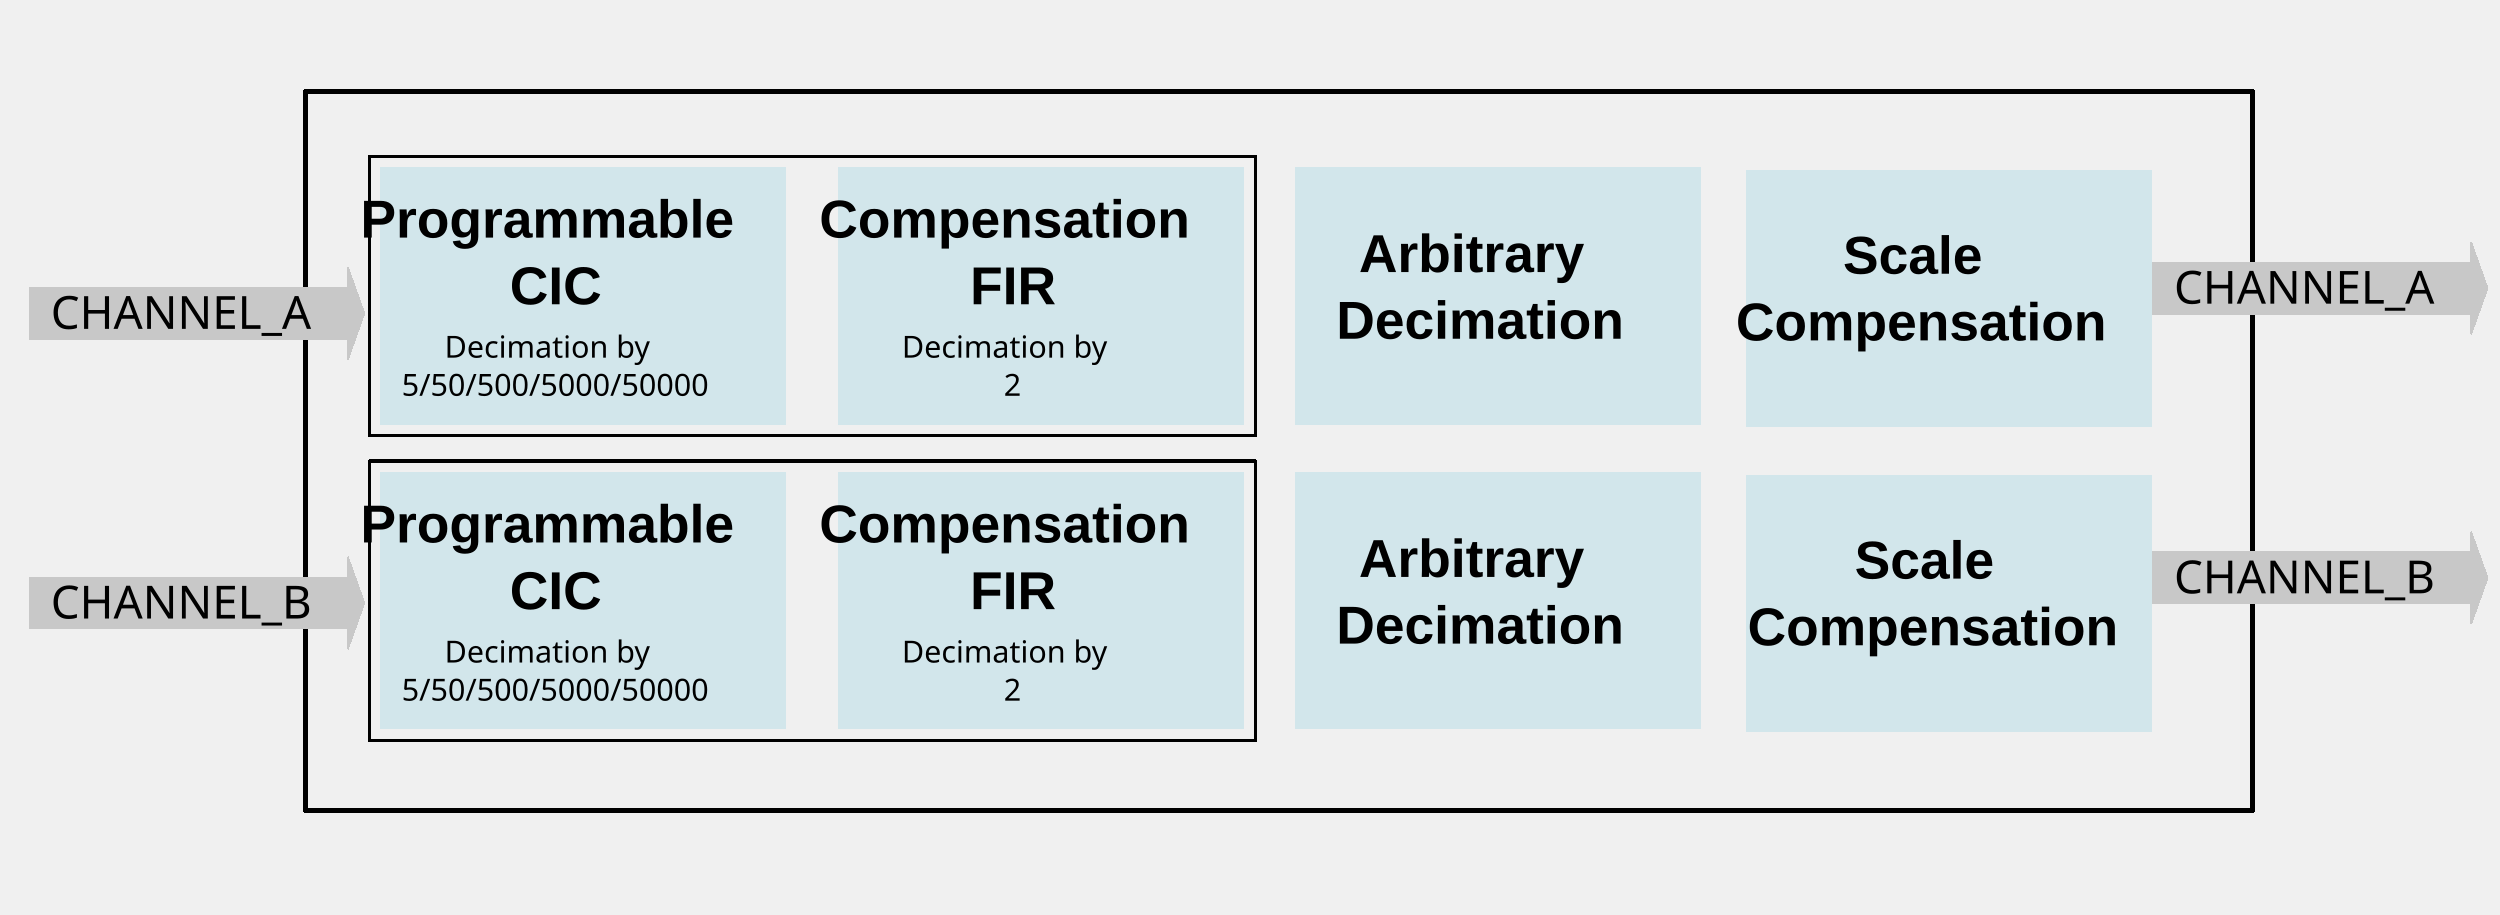
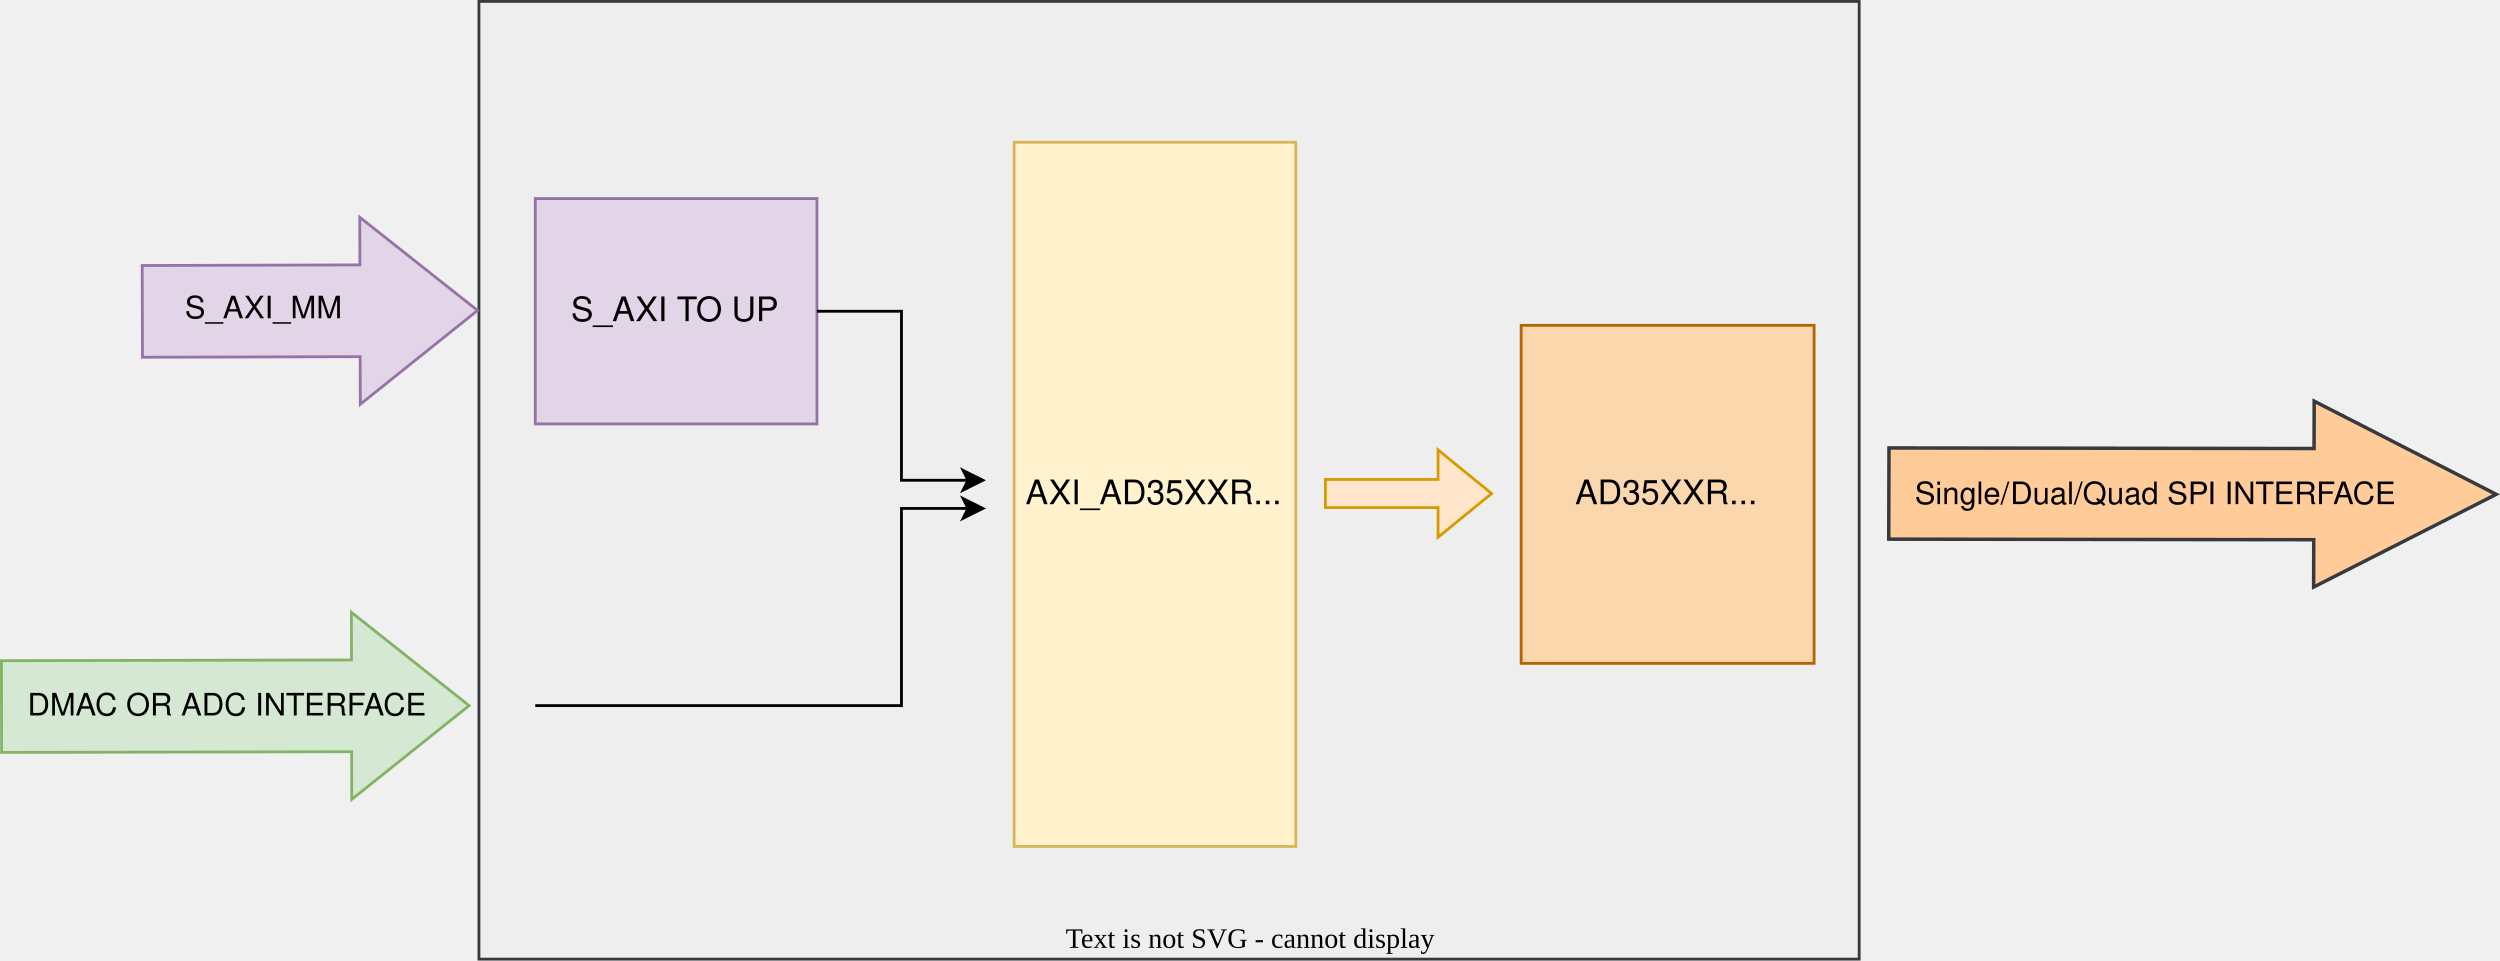
- <svg xmlns="http://www.w3.org/2000/svg" xmlns:ns1="http://www.openswatchbook.org/uri/2009/osb" width="820" height="300" viewBox="0 0 820 300" id="svg2" version="1.1">
-   <defs id="defs4">
-     <marker style="overflow:visible" id="marker18751" refX="0" refY="0" orient="auto">
-       <path transform="scale(0.4,0.4)" style="fill:#000000;fill-opacity:1;fill-rule:evenodd;stroke:#000000;stroke-width:1pt;stroke-opacity:1" d="m 5.77,0 -8.65,5 0,-10 8.65,5 z" id="path18753" />
-     </marker>
-     <marker style="overflow:visible" id="marker5817" refX="0" refY="0" orient="auto">
-       <path transform="scale(0.4,0.4)" style="fill:#000000;fill-opacity:1;fill-rule:evenodd;stroke:#000000;stroke-width:1pt;stroke-opacity:1" d="m 5.77,0 -8.65,5 0,-10 8.65,5 z" id="path5819" />
-     </marker>
-     <marker orient="auto" refY="0" refX="0" id="marker11520" style="overflow:visible">
-       <path id="path11522" d="m 5.77,0 -8.65,5 0,-10 8.65,5 z" style="fill:#000000;fill-opacity:1;fill-rule:evenodd;stroke:#000000;stroke-width:1pt;stroke-opacity:1" transform="scale(0.4,0.4)" />
-     </marker>
-     <marker orient="auto" refY="0" refX="0" id="marker9429" style="overflow:visible">
-       <path id="path9431" d="m 5.77,0 -8.65,5 0,-10 8.65,5 z" style="fill:#000000;fill-opacity:1;fill-rule:evenodd;stroke:#000000;stroke-width:1pt;stroke-opacity:1" transform="scale(0.4,0.4)" />
-     </marker>
-     <marker style="overflow:visible" id="marker8525" refX="0" refY="0" orient="auto">
-       <path transform="scale(0.4,0.4)" style="fill:#000000;fill-opacity:1;fill-rule:evenodd;stroke:#000000;stroke-width:1pt;stroke-opacity:1" d="m 5.77,0 -8.65,5 0,-10 8.65,5 z" id="path8527" />
-     </marker>
-     <marker style="overflow:visible" id="marker14694" refX="0" refY="0" orient="auto">
-       <path transform="scale(0.4,0.4)" style="fill:#000000;fill-opacity:1;fill-rule:evenodd;stroke:#000000;stroke-width:1pt;stroke-opacity:1" d="m 5.77,0 -8.65,5 0,-10 8.65,5 z" id="path14696" />
-     </marker>
-     <marker style="overflow:visible" id="marker13964" refX="0" refY="0" orient="auto">
-       <path transform="scale(0.4,0.4)" style="fill:#000000;fill-opacity:1;fill-rule:evenodd;stroke:#000000;stroke-width:1pt;stroke-opacity:1" d="m 5.77,0 -8.65,5 0,-10 8.65,5 z" id="path13966" />
-     </marker>
-     <marker style="overflow:visible" id="marker13210" refX="0" refY="0" orient="auto">
-       <path transform="scale(0.4,0.4)" style="fill:#000000;fill-opacity:1;fill-rule:evenodd;stroke:#000000;stroke-width:1pt;stroke-opacity:1" d="m 5.77,0 -8.65,5 0,-10 8.65,5 z" id="path13212" />
-     </marker>
-     <marker orient="auto" refY="0" refX="0" id="marker12618" style="overflow:visible">
-       <path id="path12620" d="m 5.77,0 -8.65,5 0,-10 8.65,5 z" style="fill:#000000;fill-opacity:1;fill-rule:evenodd;stroke:#000000;stroke-width:1pt;stroke-opacity:1" transform="scale(0.4,0.4)" />
-     </marker>
-     <marker orient="auto" refY="0" refX="0" id="marker12206" style="overflow:visible">
-       <path id="path12208" d="m 5.77,0 -8.65,5 0,-10 8.65,5 z" style="fill:#000000;fill-opacity:1;fill-rule:evenodd;stroke:#000000;stroke-width:1pt;stroke-opacity:1" transform="scale(0.4,0.4)" />
-     </marker>
-     <marker orient="auto" refY="0" refX="0" id="marker9085" style="overflow:visible">
-       <path id="path9087" d="m 5.77,0 -8.65,5 0,-10 8.65,5 z" style="fill:#ffffff;fill-opacity:1;fill-rule:evenodd;stroke:#000000;stroke-width:1pt;stroke-opacity:1" transform="scale(0.4,0.4)" />
-     </marker>
-     <linearGradient id="linearGradient9055" ns1:paint="solid">
-       <stop style="stop-color:#ffffff;stop-opacity:1;" offset="0" id="stop9057" />
-     </linearGradient>
-     <marker orient="auto" refY="0" refX="0" id="marker8895" style="overflow:visible">
-       <path id="path8897" d="m 5.77,0 -8.65,5 0,-10 8.65,5 z" style="fill:#ffffff;fill-opacity:1;fill-rule:evenodd;stroke:#000000;stroke-width:1pt;stroke-opacity:1" transform="scale(0.4,0.4)" />
-     </marker>
-     <marker style="overflow:visible" id="marker10933-1" refX="0" refY="0" orient="auto">
-       <path transform="scale(-0.4,-0.4)" style="fill:#000000;fill-opacity:1;fill-rule:evenodd;stroke:#000000;stroke-width:1pt;stroke-opacity:1" d="m 5.77,0 -8.65,5 0,-10 8.65,5 z" id="path10935-1" />
-     </marker>
-     <marker orient="auto" refY="0" refX="0" id="TriangleInM-7-1" style="overflow:visible">
-       <path id="path4660-1-6" d="m 5.77,0 -8.65,5 0,-10 8.65,5 z" style="fill:#000000;fill-opacity:1;fill-rule:evenodd;stroke:#000000;stroke-width:1pt;stroke-opacity:1" transform="scale(-0.4,-0.4)" />
-     </marker>
-     <marker style="overflow:visible" id="marker10933" refX="0" refY="0" orient="auto">
-       <path transform="scale(-0.4,-0.4)" style="fill:#000000;fill-opacity:1;fill-rule:evenodd;stroke:#000000;stroke-width:1pt;stroke-opacity:1" d="m 5.77,0 -8.65,5 0,-10 8.65,5 z" id="path10935" />
-     </marker>
-     <marker orient="auto" refY="0" refX="0" id="marker6005" style="overflow:visible">
-       <path id="path6007" d="m 5.77,0 -8.65,5 0,-10 8.65,5 z" style="fill:#0000ff;fill-opacity:1;fill-rule:evenodd;stroke:#0000ff;stroke-width:1pt;stroke-opacity:1" transform="scale(-0.4,-0.4)" />
-     </marker>
-     <marker orient="auto" refY="0" refX="0" id="marker15643-48" style="overflow:visible">
-       <path id="path15645-1" d="m 5.77,0 -8.65,5 0,-10 8.65,5 z" style="fill:#000000;fill-opacity:1;fill-rule:evenodd;stroke:#000000;stroke-width:1pt;stroke-opacity:1" transform="scale(-0.4,-0.4)" />
-     </marker>
-     <marker orient="auto" refY="0" refX="0" id="marker7250" style="overflow:visible">
-       <path id="path7252" d="m 5.77,0 -8.65,5 0,-10 8.65,5 z" style="fill:#000000;fill-opacity:1;fill-rule:evenodd;stroke:#000000;stroke-width:1pt;stroke-opacity:1" transform="scale(-0.4,-0.4)" />
-     </marker>
-     <marker style="overflow:visible" id="marker24668" refX="0" refY="0" orient="auto">
-       <path transform="scale(-0.4,-0.4)" style="fill:#000000;fill-opacity:1;fill-rule:evenodd;stroke:#000000;stroke-width:1pt;stroke-opacity:1" d="m 5.77,0 -8.65,5 0,-10 8.65,5 z" id="path24670" />
-     </marker>
-     <marker orient="auto" refY="0" refX="0" id="marker7256" style="overflow:visible">
-       <path id="path7258" d="m 5.77,0 -8.65,5 0,-10 8.65,5 z" style="fill:#000000;fill-opacity:1;fill-rule:evenodd;stroke:#000000;stroke-width:1pt;stroke-opacity:1" transform="scale(-0.4,-0.4)" />
-     </marker>
-     <marker orient="auto" refY="0" refX="0" id="marker15643-48-9" style="overflow:visible">
-       <path id="path15645-1-5" d="m 5.77,0 -8.65,5 0,-10 8.65,5 z" style="fill:#000000;fill-opacity:1;fill-rule:evenodd;stroke:#000000;stroke-width:1pt;stroke-opacity:1" transform="scale(-0.4,-0.4)" />
-     </marker>
-     <marker style="overflow:visible" id="marker24284" refX="0" refY="0" orient="auto">
-       <path transform="scale(-0.4,-0.4)" style="fill:#000000;fill-opacity:1;fill-rule:evenodd;stroke:#000000;stroke-width:1pt;stroke-opacity:1" d="m 5.77,0 -8.65,5 0,-10 8.65,5 z" id="path24286" />
-     </marker>
-     <marker orient="auto" refY="0" refX="0" id="marker7268" style="overflow:visible">
-       <path id="path7270" d="m 5.77,0 -8.65,5 0,-10 8.65,5 z" style="fill:#000000;fill-opacity:1;fill-rule:evenodd;stroke:#000000;stroke-width:1pt;stroke-opacity:1" transform="scale(-0.4,-0.4)" />
-     </marker>
-     <marker orient="auto" refY="0" refX="0" id="marker7276" style="overflow:visible">
-       <path id="path7278" d="m 5.77,0 -8.65,5 0,-10 8.65,5 z" style="fill:#000000;fill-opacity:1;fill-rule:evenodd;stroke:#000000;stroke-width:1pt;stroke-opacity:1" transform="scale(-0.4,-0.4)" />
-     </marker>
-     <marker orient="auto" refY="0" refX="0" id="marker15643-42" style="overflow:visible">
-       <path id="path15645-20" d="m 5.77,0 -8.65,5 0,-10 8.65,5 z" style="fill:#000000;fill-opacity:1;fill-rule:evenodd;stroke:#000000;stroke-width:1pt;stroke-opacity:1" transform="scale(-0.4,-0.4)" />
-     </marker>
-     <marker style="overflow:visible" id="marker12344-7" refX="0" refY="0" orient="auto">
-       <path transform="scale(-0.4,-0.4)" style="fill:#000000;fill-opacity:1;fill-rule:evenodd;stroke:#000000;stroke-width:1pt;stroke-opacity:1" d="m 5.77,0 -8.65,5 0,-10 8.65,5 z" id="path12346-6" />
-     </marker>
-     <marker style="overflow:visible" id="marker10933-1-1" refX="0" refY="0" orient="auto">
-       <path transform="scale(-0.4,-0.4)" style="fill:#000000;fill-opacity:1;fill-rule:evenodd;stroke:#000000;stroke-width:1pt;stroke-opacity:1" d="m 5.77,0 -8.65,5 0,-10 8.65,5 z" id="path10935-1-0" />
-     </marker>
-     <marker orient="auto" refY="0" refX="0" id="marker4705-2" style="overflow:visible">
-       <path id="path4580-1" d="m 5.77,0 -8.65,5 0,-10 8.65,5 z" style="fill:#000000;fill-opacity:1;fill-rule:evenodd;stroke:#000000;stroke-width:1pt;stroke-opacity:1" transform="scale(0.4,0.4)" />
-     </marker>
-     <marker orient="auto" refY="0" refX="0" id="marker15643-48-7" style="overflow:visible">
-       <path id="path15645-1-3" d="m 5.77,0 -8.65,5 0,-10 8.65,5 z" style="fill:#000000;fill-opacity:1;fill-rule:evenodd;stroke:#000000;stroke-width:1pt;stroke-opacity:1" transform="scale(-0.4,-0.4)" />
-     </marker>
-     <marker orient="auto" refY="0" refX="0" id="marker9663" style="overflow:visible">
-       <path id="path9665" d="m 5.77,0 -8.65,5 0,-10 8.65,5 z" style="fill:#000000;fill-opacity:1;fill-rule:evenodd;stroke:#000000;stroke-width:1pt;stroke-opacity:1" transform="scale(-0.4,-0.4)" />
-     </marker>
-     <marker style="overflow:visible" id="marker24668-2" refX="0" refY="0" orient="auto">
-       <path transform="scale(-0.4,-0.4)" style="fill:#000000;fill-opacity:1;fill-rule:evenodd;stroke:#000000;stroke-width:1pt;stroke-opacity:1" d="m 5.77,0 -8.65,5 0,-10 8.65,5 z" id="path24670-4" />
-     </marker>
-     <marker orient="auto" refY="0" refX="0" id="marker9669" style="overflow:visible">
-       <path id="path9671" d="m 5.77,0 -8.65,5 0,-10 8.65,5 z" style="fill:#000000;fill-opacity:1;fill-rule:evenodd;stroke:#000000;stroke-width:1pt;stroke-opacity:1" transform="scale(-0.4,-0.4)" />
-     </marker>
-     <marker orient="auto" refY="0" refX="0" id="marker15643-48-9-2" style="overflow:visible">
-       <path id="path15645-1-5-0" d="m 5.77,0 -8.65,5 0,-10 8.65,5 z" style="fill:#000000;fill-opacity:1;fill-rule:evenodd;stroke:#000000;stroke-width:1pt;stroke-opacity:1" transform="scale(-0.4,-0.4)" />
-     </marker>
-     <marker style="overflow:visible" id="marker24284-0" refX="0" refY="0" orient="auto">
-       <path transform="scale(-0.4,-0.4)" style="fill:#000000;fill-opacity:1;fill-rule:evenodd;stroke:#000000;stroke-width:1pt;stroke-opacity:1" d="m 5.77,0 -8.65,5 0,-10 8.65,5 z" id="path24286-2" />
-     </marker>
-     <marker orient="auto" refY="0" refX="0" id="marker9681" style="overflow:visible">
-       <path id="path9683" d="m 5.77,0 -8.65,5 0,-10 8.65,5 z" style="fill:#000000;fill-opacity:1;fill-rule:evenodd;stroke:#000000;stroke-width:1pt;stroke-opacity:1" transform="scale(-0.4,-0.4)" />
-     </marker>
-     <marker orient="auto" refY="0" refX="0" id="marker9689" style="overflow:visible">
-       <path id="path9691" d="m 5.77,0 -8.65,5 0,-10 8.65,5 z" style="fill:#000000;fill-opacity:1;fill-rule:evenodd;stroke:#000000;stroke-width:1pt;stroke-opacity:1" transform="scale(-0.4,-0.4)" />
-     </marker>
-     <marker orient="auto" refY="0" refX="0" id="marker15643-42-6" style="overflow:visible">
-       <path id="path15645-20-64" d="m 5.77,0 -8.65,5 0,-10 8.65,5 z" style="fill:#000000;fill-opacity:1;fill-rule:evenodd;stroke:#000000;stroke-width:1pt;stroke-opacity:1" transform="scale(-0.4,-0.4)" />
-     </marker>
-     <marker orient="auto" refY="0" refX="0" id="marker15643-48-9-3" style="overflow:visible">
-       <path id="path15645-1-5-00" d="m 5.77,0 -8.65,5 0,-10 8.65,5 z" style="fill:#000000;fill-opacity:1;fill-rule:evenodd;stroke:#000000;stroke-width:1pt;stroke-opacity:1" transform="scale(-0.4,-0.4)" />
-     </marker>
-     <marker orient="auto" refY="0" refX="0" id="marker12206-7" style="overflow:visible">
-       <path id="path12208-1" d="m 5.77,0 -8.65,5 0,-10 8.65,5 z" style="fill:#000000;fill-opacity:1;fill-rule:evenodd;stroke:#000000;stroke-width:1pt;stroke-opacity:1" transform="scale(0.4,0.4)" />
-     </marker>
-     <marker orient="auto" refY="0" refX="0" id="marker9429-8" style="overflow:visible">
-       <path id="path9431-8" d="m 5.77,0 -8.65,5 0,-10 8.65,5 z" style="fill:#000000;fill-opacity:1;fill-rule:evenodd;stroke:#000000;stroke-width:1pt;stroke-opacity:1" transform="scale(0.4,0.4)" />
-     </marker>
-     <marker orient="auto" refY="0" refX="0" id="marker12206-0" style="overflow:visible">
-       <path id="path12208-0" d="m 5.77,0 -8.65,5 0,-10 8.65,5 z" style="fill:#000000;fill-opacity:1;fill-rule:evenodd;stroke:#000000;stroke-width:1pt;stroke-opacity:1" transform="scale(0.4,0.4)" />
-     </marker>
-     <marker orient="auto" refY="0" refX="0" id="marker10888-6" style="overflow:visible">
-       <path id="path10890-3" d="m 5.77,0 -8.65,5 0,-10 8.65,5 z" style="fill:#000000;fill-opacity:1;fill-rule:evenodd;stroke:#000000;stroke-width:1pt;stroke-opacity:1" transform="scale(0.4,0.4)" />
-     </marker>
-     <marker style="overflow:visible" id="marker18751-6" refX="0" refY="0" orient="auto">
-       <path transform="scale(0.4,0.4)" style="fill:#000000;fill-opacity:1;fill-rule:evenodd;stroke:#000000;stroke-width:1pt;stroke-opacity:1" d="m 5.77,0 -8.65,5 0,-10 8.65,5 z" id="path18753-0" />
-     </marker>
-     <marker style="overflow:visible" id="marker18751-6-9" refX="0" refY="0" orient="auto">
-       <path transform="scale(0.4,0.4)" style="fill:#000000;fill-opacity:1;fill-rule:evenodd;stroke:#000000;stroke-width:1pt;stroke-opacity:1" d="m 5.77,0 -8.65,5 0,-10 8.65,5 z" id="path18753-0-3" />
-     </marker>
-     <marker style="overflow:visible" id="marker18751-6-9-0" refX="0" refY="0" orient="auto">
-       <path transform="scale(0.4,0.4)" style="fill:#000000;fill-opacity:1;fill-rule:evenodd;stroke:#000000;stroke-width:1pt;stroke-opacity:1" d="m 5.77,0 -8.65,5 0,-10 8.65,5 z" id="path18753-0-3-0" />
-     </marker>
-     <marker style="overflow:visible" id="marker18751-6-9-0-4" refX="0" refY="0" orient="auto">
-       <path transform="scale(0.4,0.4)" style="fill:#000000;fill-opacity:1;fill-rule:evenodd;stroke:#000000;stroke-width:1pt;stroke-opacity:1" d="m 5.77,0 -8.65,5 0,-10 8.65,5 z" id="path18753-0-3-0-4" />
-     </marker>
-     <marker style="overflow:visible" id="marker18751-6-9-7" refX="0" refY="0" orient="auto">
-       <path transform="scale(0.4,0.4)" style="fill:#000000;fill-opacity:1;fill-rule:evenodd;stroke:#000000;stroke-width:1pt;stroke-opacity:1" d="m 5.77,0 -8.65,5 0,-10 8.65,5 z" id="path18753-0-3-00" />
-     </marker>
-     <marker style="overflow:visible" id="marker18751-6-1" refX="0" refY="0" orient="auto">
-       <path transform="scale(0.4,0.4)" style="fill:#000000;fill-opacity:1;fill-rule:evenodd;stroke:#000000;stroke-width:1pt;stroke-opacity:1" d="m 5.77,0 -8.65,5 0,-10 8.65,5 z" id="path18753-0-6" />
-     </marker>
-     <marker orient="auto" refY="0" refX="0" id="marker5537" style="overflow:visible">
-       <path id="path5539" d="m 5.77,0 -8.65,5 0,-10 8.65,5 z" style="fill:#000000;fill-opacity:1;fill-rule:evenodd;stroke:#000000;stroke-width:1pt;stroke-opacity:1" transform="scale(0.4,0.4)" />
-     </marker>
-     <marker style="overflow:visible" id="marker10933-1-2" refX="0" refY="0" orient="auto">
-       <path transform="scale(-0.4,-0.4)" style="fill:#000000;fill-opacity:1;fill-rule:evenodd;stroke:#000000;stroke-width:1pt;stroke-opacity:1" d="m 5.77,0 -8.65,5 0,-10 8.65,5 z" id="path10935-1-1" />
-     </marker>
-     <marker style="overflow:visible" id="marker10933-1-15" refX="0" refY="0" orient="auto">
-       <path transform="scale(-0.4,-0.4)" style="fill:#000000;fill-opacity:1;fill-rule:evenodd;stroke:#000000;stroke-width:1pt;stroke-opacity:1" d="m 5.77,0 -8.65,5 0,-10 8.65,5 z" id="path10935-1-6" />
-     </marker>
-     <marker orient="auto" refY="0" refX="0" id="marker5537-7" style="overflow:visible">
-       <path id="path5539-9" d="m 5.77,0 -8.65,5 0,-10 8.65,5 z" style="fill:#000000;fill-opacity:1;fill-rule:evenodd;stroke:#000000;stroke-width:1pt;stroke-opacity:1" transform="scale(0.4,0.4)" />
-     </marker>
-   </defs>
-   <g id="layer1" transform="translate(0,-752.362)">
-     <rect style="display:inline;opacity:1;fill:#000000;fill-opacity:0;fill-rule:nonzero;stroke:#000000;stroke-width:1.721;stroke-linecap:square;stroke-linejoin:round;stroke-miterlimit:0;stroke-dasharray:none;stroke-dashoffset:0;stroke-opacity:1;shape-rendering:crispEdges;enable-background:new" id="rect4477" width="638.546" height="235.867" x="100.23" y="782.368" />
-     <text xml:space="preserve" style="font-style:normal;font-weight:normal;font-size:12.5px;line-height:125%;font-family:sans-serif;letter-spacing:0px;word-spacing:0px;fill:#000000;fill-opacity:1;stroke:none;stroke-width:1px;stroke-linecap:butt;stroke-linejoin:miter;stroke-opacity:1" x="185.668" y="845.472" id="text10879">
-       <tspan id="tspan10881" x="185.668" y="845.472" />
-     </text>
-     <text xml:space="preserve" style="font-style:normal;font-weight:normal;font-size:44.595px;line-height:125%;font-family:sans-serif;letter-spacing:0px;word-spacing:0px;fill:#000000;fill-opacity:1;stroke:none;stroke-width:1px;stroke-linecap:butt;stroke-linejoin:miter;stroke-opacity:1" x="305.912" y="598.416" id="text5703" transform="scale(0.9745641,1.0261)">
-       <tspan id="tspan5705" x="305.912" y="598.416" style="font-size:25.085px" />
-     </text>
-     <text xml:space="preserve" style="font-style:normal;font-weight:normal;font-size:40px;line-height:125%;font-family:sans-serif;letter-spacing:0px;word-spacing:0px;fill:#000000;fill-opacity:1;stroke:none;stroke-width:1px;stroke-linecap:butt;stroke-linejoin:miter;stroke-opacity:1" x="707.54" y="778.376" id="text11704">
-       <tspan id="tspan11706" x="707.54" y="778.376" />
-     </text>
-     <flowRoot xml:space="preserve" id="flowRoot5658" style="font-style:normal;font-weight:normal;font-size:15px;line-height:125%;font-family:sans-serif;letter-spacing:0px;word-spacing:0px;fill:#000000;fill-opacity:1;stroke:none;stroke-width:1px;stroke-linecap:butt;stroke-linejoin:miter;stroke-opacity:1">
-       <flowRegion id="flowRegion5660">
-         <rect id="rect5662" width="960.36" height="577.477" x="-59.459" y="18.919" />
-       </flowRegion>
-       <flowPara id="flowPara5664" />
-     </flowRoot>
-     <g transform="matrix(-1,0,0,1,389.3504,-132.9988)" style="display:inline;fill:#0f3296;fill-opacity:1;stroke:#0f3296;stroke-opacity:1;shape-rendering:crispEdges;enable-background:new" id="g5816" />
-     <g id="g5418" transform="translate(-73.93485,111.7908)">
-       <g id="g5812-8-3-8" style="display:inline;fill:#c8c8c8;fill-opacity:1;stroke:#c8c8c8;stroke-opacity:1;shape-rendering:crispEdges;enable-background:new" transform="matrix(-0.5366568,0,0,1.015155,263.4422,188.4949)">
-         <path id="path5814-3-9-1" d="m 130.474,546.584 10.032,14.849 0,-6.806 194.564,-3e-5 0,-8.042 0,-8.042 -194.564,3e-5 0,-6.806 -10.032,14.849" style="fill:#c8c8c8;fill-opacity:1;fill-rule:evenodd;stroke:#c8c8c8;stroke-width:1px;stroke-linecap:round;stroke-linejoin:miter;stroke-opacity:1" />
-       </g>
-       <text id="text7844" y="748.438" x="90.575" style="font-style:normal;font-weight:normal;font-size:15px;line-height:125%;font-family:sans-serif;letter-spacing:0px;word-spacing:0px;fill:#000000;fill-opacity:1;stroke:none;stroke-width:1px;stroke-linecap:butt;stroke-linejoin:miter;stroke-opacity:1" xml:space="preserve">
-         <tspan y="748.438" x="90.575" id="tspan7846">CHANNEL_A</tspan>
-       </text>
-     </g>
-     <flowRoot xml:space="preserve" id="flowRoot8018" style="font-style:normal;font-weight:normal;font-size:15px;line-height:125%;font-family:sans-serif;letter-spacing:0px;word-spacing:0px;fill:#000000;fill-opacity:1;stroke:none;stroke-width:1px;stroke-linecap:butt;stroke-linejoin:miter;stroke-opacity:1">
-       <flowRegion id="flowRegion8020">
-         <rect id="rect8022" width="850" height="570" x="-50" y="-120" />
-       </flowRegion>
-       <flowPara id="flowPara8024" />
-     </flowRoot>
-     <g id="g5358" transform="translate(-78.29009,109.1673)" style="stroke:none">
-       <rect y="698.06" x="202.992" height="84.378" width="133.264" id="rect4870-9-3-3" style="display:inline;opacity:1;fill:#d2e6eb;fill-opacity:1;fill-rule:nonzero;stroke:none;stroke-width:0.562;stroke-linecap:square;stroke-linejoin:round;stroke-miterlimit:4;stroke-dasharray:none;stroke-dashoffset:0;stroke-opacity:1;shape-rendering:crispEdges;enable-background:new" />
-       <text id="text6051" y="721.116" x="270.3" style="font-style:normal;font-weight:normal;font-size:10px;line-height:125%;font-family:Arial;text-align:center;letter-spacing:0px;word-spacing:0px;text-anchor:middle;fill:#000000;fill-opacity:1;stroke:none;stroke-width:1;stroke-linecap:butt;stroke-linejoin:miter;stroke-miterlimit:4;stroke-dasharray:none;stroke-opacity:1;shape-rendering:crispEdges" xml:space="preserve">
-         <tspan style="font-style:normal;font-variant:normal;font-weight:bold;font-stretch:normal;font-size:17.5px;font-family:Arial;-inkscape-font-specification:'Arial Bold';text-align:center;text-anchor:middle;fill:#000000;fill-opacity:1;stroke:none;stroke-width:1;stroke-miterlimit:4;stroke-dasharray:none" y="721.116" x="270.3" id="tspan6053">Programmable</tspan>
-         <tspan id="tspan5024" style="font-style:normal;font-variant:normal;font-weight:bold;font-stretch:normal;font-size:17.5px;font-family:Arial;-inkscape-font-specification:'Arial Bold';text-align:center;text-anchor:middle;fill:#000000;fill-opacity:1;stroke:none;stroke-width:1;stroke-miterlimit:4;stroke-dasharray:none" y="742.991" x="270.3">CIC</tspan>
-       </text>
-       <text id="text5038" y="760.515" x="269.488" style="font-style:normal;font-weight:normal;font-size:10px;line-height:125%;font-family:sans-serif;text-align:center;letter-spacing:0px;word-spacing:0px;text-anchor:middle;fill:#000000;fill-opacity:1;stroke:none;stroke-width:1px;stroke-linecap:butt;stroke-linejoin:miter;stroke-opacity:1" xml:space="preserve">
-         <tspan y="760.515" x="269.488" id="tspan5040">Decimation by</tspan>
-         <tspan id="tspan5042" y="773.015" x="269.488">5/50/500/5000/50000</tspan>
-       </text>
-     </g>
-     <g id="g5382" transform="translate(-79.28108,111.5998)" style="stroke:none">
-       <rect y="795.627" x="203.983" height="84.378" width="133.264" id="rect4870-9-3-3-5" style="display:inline;opacity:1;fill:#d2e6eb;fill-opacity:1;fill-rule:nonzero;stroke:none;stroke-width:0.562;stroke-linecap:square;stroke-linejoin:round;stroke-miterlimit:4;stroke-dasharray:none;stroke-dashoffset:0;stroke-opacity:1;shape-rendering:crispEdges;enable-background:new" />
-       <text id="text6051-3" y="818.683" x="271.291" style="font-style:normal;font-weight:normal;font-size:10px;line-height:125%;font-family:Arial;text-align:center;letter-spacing:0px;word-spacing:0px;text-anchor:middle;fill:#000000;fill-opacity:1;stroke:none;stroke-width:1;stroke-linecap:butt;stroke-linejoin:miter;stroke-miterlimit:4;stroke-dasharray:none;stroke-opacity:1;shape-rendering:crispEdges" xml:space="preserve">
-         <tspan style="font-style:normal;font-variant:normal;font-weight:bold;font-stretch:normal;font-size:17.5px;font-family:Arial;-inkscape-font-specification:'Arial Bold';text-align:center;text-anchor:middle;fill:#000000;fill-opacity:1;stroke:none;stroke-width:1;stroke-miterlimit:4;stroke-dasharray:none" y="818.683" x="271.291" id="tspan6053-8">Programmable</tspan>
-         <tspan id="tspan5024-6" style="font-style:normal;font-variant:normal;font-weight:bold;font-stretch:normal;font-size:17.5px;font-family:Arial;-inkscape-font-specification:'Arial Bold';text-align:center;text-anchor:middle;fill:#000000;fill-opacity:1;stroke:none;stroke-width:1;stroke-miterlimit:4;stroke-dasharray:none" y="840.558" x="271.291">CIC</tspan>
-       </text>
-       <text id="text5038-5" y="858.083" x="270.479" style="font-style:normal;font-weight:normal;font-size:10px;line-height:125%;font-family:sans-serif;text-align:center;letter-spacing:0px;word-spacing:0px;text-anchor:middle;fill:#000000;fill-opacity:1;stroke:none;stroke-width:1px;stroke-linecap:butt;stroke-linejoin:miter;stroke-opacity:1" xml:space="preserve">
-         <tspan y="858.083" x="270.479" id="tspan5040-9">Decimation by</tspan>
-         <tspan id="tspan5042-6" y="870.583" x="270.479">5/50/500/5000/50000</tspan>
-       </text>
-     </g>
-     <g id="g5367" transform="translate(-72.25405,108.6718)" style="stroke:none;stroke-width:0.5;stroke-miterlimit:0;stroke-dasharray:none">
-       <rect y="698.555" x="346.956" height="84.378" width="133.264" id="rect4870-9-3-3-8" style="display:inline;opacity:1;fill:#d2e6eb;fill-opacity:1;fill-rule:nonzero;stroke:none;stroke-width:0.5;stroke-linecap:square;stroke-linejoin:round;stroke-miterlimit:0;stroke-dasharray:none;stroke-dashoffset:0;stroke-opacity:1;shape-rendering:crispEdges;enable-background:new" />
-       <text id="text6051-37" y="721.611" x="414.264" style="font-style:normal;font-weight:normal;font-size:10px;line-height:125%;font-family:Arial;text-align:center;letter-spacing:0px;word-spacing:0px;text-anchor:middle;fill:#000000;fill-opacity:1;stroke:none;stroke-width:0.5;stroke-linecap:butt;stroke-linejoin:miter;stroke-miterlimit:0;stroke-dasharray:none;stroke-opacity:1;shape-rendering:crispEdges" xml:space="preserve">
-         <tspan style="font-style:normal;font-variant:normal;font-weight:bold;font-stretch:normal;font-size:17.5px;font-family:Arial;-inkscape-font-specification:'Arial Bold';text-align:center;text-anchor:middle;fill:#000000;fill-opacity:1;stroke:none;stroke-width:0.5;stroke-miterlimit:0;stroke-dasharray:none" y="721.611" x="414.264" id="tspan6053-2">Compensation</tspan>
-         <tspan id="tspan5024-5" style="font-style:normal;font-variant:normal;font-weight:bold;font-stretch:normal;font-size:17.5px;font-family:Arial;-inkscape-font-specification:'Arial Bold';text-align:center;text-anchor:middle;fill:#000000;fill-opacity:1;stroke:none;stroke-width:0.5;stroke-miterlimit:0;stroke-dasharray:none" y="743.486" x="414.264">FIR</tspan>
-       </text>
-       <text id="text5038-4" y="761.011" x="413.452" style="font-style:normal;font-weight:normal;font-size:10px;line-height:125%;font-family:sans-serif;text-align:center;letter-spacing:0px;word-spacing:0px;text-anchor:middle;fill:#000000;fill-opacity:1;stroke:none;stroke-width:0.5;stroke-linecap:butt;stroke-linejoin:miter;stroke-miterlimit:0;stroke-dasharray:none;stroke-opacity:1" xml:space="preserve">
-         <tspan y="761.011" x="413.452" id="tspan5040-5">Decimation by</tspan>
-         <tspan id="tspan5042-1" y="773.511" x="413.452">2</tspan>
-       </text>
-     </g>
-     <g id="g5376" transform="translate(-66.35313,108.2214)" style="stroke:none;stroke-opacity:1">
-       <rect y="699.006" x="491.055" height="84.378" width="133.264" id="rect4870-9-3-3-2" style="display:inline;opacity:1;fill:#d2e6eb;fill-opacity:1;fill-rule:nonzero;stroke:none;stroke-width:0.562;stroke-linecap:square;stroke-linejoin:round;stroke-miterlimit:4;stroke-dasharray:none;stroke-dashoffset:0;stroke-opacity:1;shape-rendering:crispEdges;enable-background:new" />
-       <text id="text6051-5" y="733.369" x="561.548" style="font-style:normal;font-weight:normal;font-size:10px;line-height:125%;font-family:Arial;text-align:center;letter-spacing:0px;word-spacing:0px;text-anchor:middle;fill:#000000;fill-opacity:1;stroke:none;stroke-width:1;stroke-linecap:butt;stroke-linejoin:miter;stroke-miterlimit:4;stroke-dasharray:none;stroke-opacity:1;shape-rendering:crispEdges" xml:space="preserve">
-         <tspan style="font-style:normal;font-variant:normal;font-weight:bold;font-stretch:normal;font-size:17.5px;font-family:Arial;-inkscape-font-specification:'Arial Bold';text-align:center;text-anchor:middle;fill:#000000;fill-opacity:1;stroke:none;stroke-width:1;stroke-miterlimit:4;stroke-dasharray:none;stroke-opacity:1" y="733.369" x="563.975" id="tspan6053-1">Arbitrary </tspan>
-         <tspan id="tspan5024-4" style="font-style:normal;font-variant:normal;font-weight:bold;font-stretch:normal;font-size:17.5px;font-family:Arial;-inkscape-font-specification:'Arial Bold';text-align:center;text-anchor:middle;fill:#000000;fill-opacity:1;stroke:none;stroke-width:1;stroke-miterlimit:4;stroke-dasharray:none;stroke-opacity:1" y="755.244" x="561.548">Decimation</tspan>
-       </text>
-     </g>
-     <text xml:space="preserve" style="font-style:normal;font-weight:normal;font-size:10px;line-height:125%;font-family:sans-serif;text-align:center;letter-spacing:0px;word-spacing:0px;text-anchor:middle;fill:#000000;fill-opacity:1;stroke:none;stroke-width:1px;stroke-linecap:butt;stroke-linejoin:miter;stroke-opacity:1" x="557.551" y="761.461" id="text5038-7">
-       <tspan x="557.551" y="761.461" id="tspan5042-4" />
-     </text>
-     <g id="g5391" transform="translate(-71.75854,110.4286)" style="stroke:none">
-       <rect y="796.798" x="346.461" height="84.378" width="133.264" id="rect4870-9-3-3-8-1" style="display:inline;opacity:1;fill:#d2e6eb;fill-opacity:1;fill-rule:nonzero;stroke:none;stroke-width:0.562;stroke-linecap:square;stroke-linejoin:round;stroke-miterlimit:4;stroke-dasharray:none;stroke-dashoffset:0;stroke-opacity:1;shape-rendering:crispEdges;enable-background:new" />
-       <text id="text6051-37-9" y="819.855" x="413.768" style="font-style:normal;font-weight:normal;font-size:10px;line-height:125%;font-family:Arial;text-align:center;letter-spacing:0px;word-spacing:0px;text-anchor:middle;fill:#000000;fill-opacity:1;stroke:none;stroke-width:1;stroke-linecap:butt;stroke-linejoin:miter;stroke-miterlimit:4;stroke-dasharray:none;stroke-opacity:1;shape-rendering:crispEdges" xml:space="preserve">
-         <tspan style="font-style:normal;font-variant:normal;font-weight:bold;font-stretch:normal;font-size:17.5px;font-family:Arial;-inkscape-font-specification:'Arial Bold';text-align:center;text-anchor:middle;fill:#000000;fill-opacity:1;stroke:none;stroke-width:1;stroke-miterlimit:4;stroke-dasharray:none" y="819.855" x="413.768" id="tspan6053-2-2">Compensation</tspan>
-         <tspan id="tspan5024-5-5" style="font-style:normal;font-variant:normal;font-weight:bold;font-stretch:normal;font-size:17.5px;font-family:Arial;-inkscape-font-specification:'Arial Bold';text-align:center;text-anchor:middle;fill:#000000;fill-opacity:1;stroke:none;stroke-width:1;stroke-miterlimit:4;stroke-dasharray:none" y="841.73" x="413.768">FIR</tspan>
-       </text>
-       <text id="text5038-4-9" y="859.254" x="412.956" style="font-style:normal;font-weight:normal;font-size:10px;line-height:125%;font-family:sans-serif;text-align:center;letter-spacing:0px;word-spacing:0px;text-anchor:middle;fill:#000000;fill-opacity:1;stroke:none;stroke-width:1px;stroke-linecap:butt;stroke-linejoin:miter;stroke-opacity:1" xml:space="preserve">
-         <tspan y="859.254" x="412.956" id="tspan5040-5-2">Decimation by</tspan>
-         <tspan id="tspan5042-1-6" y="871.754" x="412.956">2</tspan>
-       </text>
-     </g>
-     <g id="g5400" transform="translate(-65.44993,109.7475)" style="stroke:none">
-       <rect y="797.48" x="490.152" height="84.378" width="133.264" id="rect4870-9-3-3-2-5" style="display:inline;opacity:1;fill:#d2e6eb;fill-opacity:1;fill-rule:nonzero;stroke:none;stroke-width:0.562;stroke-linecap:square;stroke-linejoin:round;stroke-miterlimit:4;stroke-dasharray:none;stroke-dashoffset:0;stroke-opacity:1;shape-rendering:crispEdges;enable-background:new" />
-       <text id="text6051-5-6" y="831.843" x="560.645" style="font-style:normal;font-weight:normal;font-size:10px;line-height:125%;font-family:Arial;text-align:center;letter-spacing:0px;word-spacing:0px;text-anchor:middle;fill:#000000;fill-opacity:1;stroke:none;stroke-width:1;stroke-linecap:butt;stroke-linejoin:miter;stroke-miterlimit:4;stroke-dasharray:none;stroke-opacity:1;shape-rendering:crispEdges" xml:space="preserve">
-         <tspan style="font-style:normal;font-variant:normal;font-weight:bold;font-stretch:normal;font-size:17.5px;font-family:Arial;-inkscape-font-specification:'Arial Bold';text-align:center;text-anchor:middle;fill:#000000;fill-opacity:1;stroke:none;stroke-width:1;stroke-miterlimit:4;stroke-dasharray:none" y="831.843" x="563.072" id="tspan6053-1-7">Arbitrary </tspan>
-         <tspan id="tspan5024-4-9" style="font-style:normal;font-variant:normal;font-weight:bold;font-stretch:normal;font-size:17.5px;font-family:Arial;-inkscape-font-specification:'Arial Bold';text-align:center;text-anchor:middle;fill:#000000;fill-opacity:1;stroke:none;stroke-width:1;stroke-miterlimit:4;stroke-dasharray:none" y="853.718" x="560.645">Decimation</tspan>
-       </text>
-     </g>
-     <g id="g5424" transform="translate(-75.39434,112.4208)">
-       <g id="g5812-8-3-8-7" style="display:inline;fill:#c8c8c8;fill-opacity:1;stroke:#c8c8c8;stroke-opacity:1;shape-rendering:crispEdges;enable-background:new" transform="matrix(-0.5366568,0,0,1.015155,264.9016,282.865)">
-         <path id="path5814-3-9-1-4" d="m 130.474,546.584 10.032,14.849 0,-6.806 194.564,-3e-5 0,-8.042 0,-8.042 -194.564,3e-5 0,-6.806 -10.032,14.849" style="fill:#c8c8c8;fill-opacity:1;fill-rule:evenodd;stroke:#c8c8c8;stroke-width:1px;stroke-linecap:round;stroke-linejoin:miter;stroke-opacity:1" />
-       </g>
-       <text id="text7844-9" y="842.808" x="92.034" style="font-style:normal;font-weight:normal;font-size:15px;line-height:125%;font-family:sans-serif;letter-spacing:0px;word-spacing:0px;fill:#000000;fill-opacity:1;stroke:none;stroke-width:1px;stroke-linecap:butt;stroke-linejoin:miter;stroke-opacity:1" xml:space="preserve">
-         <tspan y="842.808" x="92.034" id="tspan7846-1">CHANNEL_B</tspan>
-       </text>
-     </g>
-     <g id="g5406" transform="translate(76.32732,111.0199)">
-       <g id="g5812-8-3-8-70" style="display:inline;fill:#c8c8c8;fill-opacity:1;stroke:#c8c8c8;stroke-opacity:1;shape-rendering:crispEdges;enable-background:new" transform="matrix(-0.5366568,0,0,1.015155,809.6051,181.0044)">
-         <path id="path5814-3-9-1-46" d="m 130.474,546.584 10.032,14.849 0,-6.806 194.564,-3e-5 0,-8.042 0,-8.042 -194.564,3e-5 0,-6.806 -10.032,14.849" style="fill:#c8c8c8;fill-opacity:1;fill-rule:evenodd;stroke:#c8c8c8;stroke-width:1px;stroke-linecap:round;stroke-linejoin:miter;stroke-opacity:1" />
-       </g>
-       <text id="text7844-2" y="740.947" x="636.738" style="font-style:normal;font-weight:normal;font-size:15px;line-height:125%;font-family:sans-serif;letter-spacing:0px;word-spacing:0px;fill:#000000;fill-opacity:1;stroke:none;stroke-width:1px;stroke-linecap:butt;stroke-linejoin:miter;stroke-opacity:1" xml:space="preserve">
-         <tspan y="740.947" x="636.738" id="tspan7846-3">CHANNEL_A</tspan>
-       </text>
-     </g>
-     <g id="g5412" transform="translate(75.93201,105.7299)">
-       <g id="g5812-8-3-8-4" style="display:inline;fill:#c8c8c8;fill-opacity:1;stroke:#c8c8c8;stroke-opacity:1;shape-rendering:crispEdges;enable-background:new" transform="matrix(-0.5366568,0,0,1.015155,810.0005,281.2944)">
-         <path id="path5814-3-9-1-7" d="m 130.474,546.584 10.032,14.849 0,-6.806 194.564,-3e-5 0,-8.042 0,-8.042 -194.564,3e-5 0,-6.806 -10.032,14.849" style="fill:#c8c8c8;fill-opacity:1;fill-rule:evenodd;stroke:#c8c8c8;stroke-width:1px;stroke-linecap:round;stroke-linejoin:miter;stroke-opacity:1" />
-       </g>
-       <text id="text7844-93" y="841.237" x="637.133" style="font-style:normal;font-weight:normal;font-size:15px;line-height:125%;font-family:sans-serif;letter-spacing:0px;word-spacing:0px;fill:#000000;fill-opacity:1;stroke:none;stroke-width:1px;stroke-linecap:butt;stroke-linejoin:miter;stroke-opacity:1" xml:space="preserve">
-         <tspan y="841.237" x="637.133" id="tspan7846-8">CHANNEL_B</tspan>
-       </text>
-     </g>
-     <rect style="display:inline;opacity:1;fill:#000000;fill-opacity:0;fill-rule:nonzero;stroke:#000000;stroke-width:1;stroke-linecap:square;stroke-linejoin:round;stroke-miterlimit:0;stroke-dasharray:none;stroke-dashoffset:0;stroke-opacity:1;shape-rendering:crispEdges;enable-background:new" id="rect4477-2" width="290.696" height="91.709" x="121.118" y="803.555" />
-     <rect style="display:inline;opacity:1;fill:#000000;fill-opacity:0;fill-rule:nonzero;stroke:#000000;stroke-width:1;stroke-linecap:square;stroke-linejoin:round;stroke-miterlimit:0;stroke-dasharray:none;stroke-dashoffset:0;stroke-opacity:1;shape-rendering:crispEdges;enable-background:new" id="rect4477-2-4" width="290.696" height="91.664" x="121.087" y="903.574" />
-     <g id="g5367-9" transform="translate(225.6114,109.5385)" style="stroke:none;stroke-width:0.5;stroke-miterlimit:0;stroke-dasharray:none">
-       <rect y="698.555" x="346.956" height="84.378" width="133.264" id="rect4870-9-3-3-8-4" style="display:inline;opacity:1;fill:#d2e6eb;fill-opacity:1;fill-rule:nonzero;stroke:none;stroke-width:0.5;stroke-linecap:square;stroke-linejoin:round;stroke-miterlimit:0;stroke-dasharray:none;stroke-dashoffset:0;stroke-opacity:1;shape-rendering:crispEdges;enable-background:new" />
-       <text id="text6051-37-5" y="732.606" x="414.264" style="font-style:normal;font-weight:normal;font-size:10px;line-height:125%;font-family:Arial;text-align:center;letter-spacing:0px;word-spacing:0px;text-anchor:middle;fill:#000000;fill-opacity:1;stroke:none;stroke-width:0.5;stroke-linecap:butt;stroke-linejoin:miter;stroke-miterlimit:0;stroke-dasharray:none;stroke-opacity:1;shape-rendering:crispEdges" xml:space="preserve">
-         <tspan style="font-style:normal;font-variant:normal;font-weight:bold;font-stretch:normal;font-size:17.5px;font-family:Arial;-inkscape-font-specification:'Arial Bold';text-align:center;text-anchor:middle;fill:#000000;fill-opacity:1;stroke:none;stroke-width:0.5;stroke-miterlimit:0;stroke-dasharray:none" y="732.606" x="414.264" id="tspan6053-2-5">Scale</tspan>
-         <tspan id="tspan5024-5-3" style="font-style:normal;font-variant:normal;font-weight:bold;font-stretch:normal;font-size:17.5px;font-family:Arial;-inkscape-font-specification:'Arial Bold';text-align:center;text-anchor:middle;fill:#000000;fill-opacity:1;stroke:none;stroke-width:0.5;stroke-miterlimit:0;stroke-dasharray:none" y="754.481" x="414.264">Compensation</tspan>
-       </text>
-       <text id="text5038-4-1" y="761.011" x="413.452" style="font-style:normal;font-weight:normal;font-size:10px;line-height:125%;font-family:sans-serif;text-align:center;letter-spacing:0px;word-spacing:0px;text-anchor:middle;fill:#000000;fill-opacity:1;stroke:none;stroke-width:0.5;stroke-linecap:butt;stroke-linejoin:miter;stroke-miterlimit:0;stroke-dasharray:none;stroke-opacity:1" xml:space="preserve">
-         <tspan id="tspan5042-1-4" y="761.011" x="413.452" />
-       </text>
-     </g>
-     <g id="g5367-9-1" transform="translate(229.4402,209.5385)" style="stroke:none;stroke-width:0.5;stroke-miterlimit:0;stroke-dasharray:none">
-       <rect y="698.555" x="343.127" height="84.378" width="133.264" id="rect4870-9-3-3-8-4-8" style="display:inline;opacity:1;fill:#d2e6eb;fill-opacity:1;fill-rule:nonzero;stroke:none;stroke-width:0.5;stroke-linecap:square;stroke-linejoin:round;stroke-miterlimit:0;stroke-dasharray:none;stroke-dashoffset:0;stroke-opacity:1;shape-rendering:crispEdges;enable-background:new" />
-       <text id="text6051-37-5-8" y="732.606" x="414.264" style="font-style:normal;font-weight:normal;font-size:10px;line-height:125%;font-family:Arial;text-align:center;letter-spacing:0px;word-spacing:0px;text-anchor:middle;fill:#000000;fill-opacity:1;stroke:none;stroke-width:0.5;stroke-linecap:butt;stroke-linejoin:miter;stroke-miterlimit:0;stroke-dasharray:none;stroke-opacity:1;shape-rendering:crispEdges" xml:space="preserve">
-         <tspan style="font-style:normal;font-variant:normal;font-weight:bold;font-stretch:normal;font-size:17.5px;font-family:Arial;-inkscape-font-specification:'Arial Bold';text-align:center;text-anchor:middle;fill:#000000;fill-opacity:1;stroke:none;stroke-width:0.5;stroke-miterlimit:0;stroke-dasharray:none" y="732.606" x="414.264" id="tspan6053-2-5-9">Scale</tspan>
-         <tspan id="tspan5024-5-3-4" style="font-style:normal;font-variant:normal;font-weight:bold;font-stretch:normal;font-size:17.5px;font-family:Arial;-inkscape-font-specification:'Arial Bold';text-align:center;text-anchor:middle;fill:#000000;fill-opacity:1;stroke:none;stroke-width:0.5;stroke-miterlimit:0;stroke-dasharray:none" y="754.481" x="414.264">Compensation</tspan>
-       </text>
-       <text id="text5038-4-1-5" y="761.011" x="413.452" style="font-style:normal;font-weight:normal;font-size:10px;line-height:125%;font-family:sans-serif;text-align:center;letter-spacing:0px;word-spacing:0px;text-anchor:middle;fill:#000000;fill-opacity:1;stroke:none;stroke-width:0.5;stroke-linecap:butt;stroke-linejoin:miter;stroke-miterlimit:0;stroke-dasharray:none;stroke-opacity:1" xml:space="preserve">
-         <tspan id="tspan5042-1-4-8" y="761.011" x="413.452" />
-       </text>
-     </g>
+ <svg xmlns="http://www.w3.org/2000/svg" xmlns:xlink="http://www.w3.org/1999/xlink" version="1.1" width="887.531" height="341" viewBox="-0.5 -0.5 887.531 341" content="&lt;mxfile host=&quot;Electron&quot; modified=&quot;2023-05-18T08:33:39.622Z&quot; agent=&quot;5.0 (Windows NT 10.0; Win64; x64) AppleWebKit/537.36 (KHTML, like Gecko) draw.io/16.5.1 Chrome/96.0.466.110 Electron/16.0.7 Safari/537.36&quot; version=&quot;16.5.1&quot; etag=&quot;B68MBRvP5nJUCYHy4wJU&quot; type=&quot;device&quot;&gt;&lt;diagram id=&quot;lZ00L-VwlXBDNHSEjXac&quot;&gt;5Vlbc5s4FP41fqxHFyTg0Zd0m5l6k42Tad86MgibKUYeTGq7v34lI64C17FJt8n6gcCRdJDO953vnCEDPFnv/0rYZjUTPo8GCPj7AZ4OEHIAkVdlOGQGy6GZYZmEfmaCpWEe/uTaCLT1OfT5tjYxFSJKw03d6Ik45l5as7EkEbv6tEBE9bdu2JIbhrnHItP6JfTTlT4WAaX9Ew+Xq/zNEOiRNcsna8N2xXyxq5jwzQBPEiHS7G69n/BIxS6PS7buY8dosbGEx+k5C1C24AeLnvXZ9L7SQ37YRDzHPlfzwQCPd6sw5fMN89ToTqIrbat0HcknKG+DMIomIhLJcS3mx5+0b9NEfOeVEUyxi301ErPNo7gX4XHD6hV6SzxJ+b7zWLAIliQZF2ueJgc5JV/g6PgeCgSy510Jl+Vq26oCFba0kWmKLAvfZRTljQ5ke1Dxr4PKY3+kiCifvIhtt6FXj2M96HJ2zjOMhg6kGFGCAYXyFJaK4YptlOMg4nvtVq3RiQPxkNjQkvzMrwrH0l990AQxCDzPdS8CkftGIv0SwgpEpAWh3JbwiKXhj7r7NtT0G7LNFQyhDYYgxxraMk+Ln1X3uBXPice1k2pCNfw6qOmX1B2lLFny1HB05FQRhbNoZhk0++dpJP+A+f2tvN7+/Xjz8HE0uTHJJ1H5zBZSk2ucY1G4jBUhJUJcIjxWKRhK1RvpgXXo+8rHOOHb8CdbHP0psDfqNMfzkfGATKUlUu7HzPu+PDI550wsYv6ynNcSrl9WCmeVSPikFoAhsi1cB6UXCn1ApM1r7kAEwZZfizExMB5NMSHoYYBoJI8/XiTybqnuuvG+RsED5tvMa0v+hUUJsF5LwQlp5FEeioo8wDxJq/oAUQ8KTs2wf7391hn6yd2DjDqY3U2fPvcc/iBAXmv4fbqghL5W+LHdKKDULKBFV1MNf6HP14Tffl8FlEOfcLsNRJfamJ0C8Q8uoM38BENgueWvUfbOrZ/Nzg1B92Rd7q+cOgbp5t9U1s9m776A2v9RAcWtXnstoO77khIpJI5vtUmJgxaYvk0pgfWUxxQMMa5IyYVKYttNt68lHfkBKiybzkZyGbiT3QIYTSf/q37cPSknHxS6Tr276IVGjXa8sb4XNYGwvUhI0+OdvDzdG+C+qPs7DVN/bcVVvSECjd7QObM3dHpoDeEZX6xeJuhZ9HJNh29ALzEweq/LJBI3m7gmQh0SKaPLDpVpWm+6N4zbN9y5r+Z8pzZf3mQ7uDiNe/9C9/ZI1MxiozxeTCL395Aof+/ZJHJ7JpH5/c0gUUczeBWxjC8EnHZ8IbDdBXgL/Z/1St9iifUyvxc3hPKx/JdNNr38vxe++Rc=&lt;/diagram&gt;&lt;/mxfile&gt;" id="svg11">
+   <defs id="defs1" />
+   <g id="g10" transform="translate(-0.4690799)">
+     <rect x="170" y="0" width="490" height="340" fill="#eeeeee" stroke="#36393d" pointer-events="all" id="rect1" />
+     <path d="m 670.492,190.904 0.093,-32.376 150.901,0.199 0.046,-16.809 64.601,33.082 -64.803,32.913 0.046,-16.809 z" fill="#ffcc99" stroke="#36393d" stroke-miterlimit="10" pointer-events="all" id="path1" style="stroke-width:1.242" />
+     <text x="765.104" y="178.472" fill="#000000" font-family="Helvetica" font-size="11px" text-anchor="middle" id="text1">Single/Dual/Quad SPI INTERFACE</text>
+     <rect x="540" y="115" width="104" height="120" fill="#fad7ac" stroke="#b46504" pointer-events="all" id="rect2" />
+     <text x="591.5" y="178.5" fill="#000000" font-family="Helvetica" font-size="12px" text-anchor="middle" id="text2">AD35XXR...</text>
+     <rect x="360" y="50" width="100" height="250" fill="#fff2cc" stroke="#d6b656" pointer-events="all" id="rect3" />
+     <text x="409.5" y="178.5" fill="#000000" font-family="Helvetica" font-size="12px" text-anchor="middle" id="text3">AXI_AD35XXR...</text>
+     <path d="m 50.55,126.33 -0.1,-32.57 77.29,-0.22 -0.05,-16.9 41.81,33.07 -41.62,33.31 -0.05,-16.9 z" fill="#e1d5e7" stroke="#9673a6" stroke-miterlimit="10" pointer-events="all" id="path3" />
+     <text x="93.5" y="112.5" fill="#000000" font-family="Helvetica" font-size="11px" text-anchor="middle" id="text4">S_AXI_MM</text>
+     <path d="M 0.53,266.62 0.47,234.05 124.75,233.8 124.72,216.89 166.5,250 124.85,283.28 124.82,266.37 Z" fill="#d5e8d4" stroke="#82b366" stroke-miterlimit="10" pointer-events="all" id="path4" />
+     <text x="80.5" y="253.5" fill="#000000" font-family="Helvetica" font-size="11px" text-anchor="middle" id="text5">DMAC OR ADC INTERFACE</text>
+     <rect x="190" y="70" width="100" height="80" fill="#e1d5e7" stroke="#9673a6" pointer-events="all" id="rect5" />
+     <text x="239.5" y="113.5" fill="#000000" font-family="Helvetica" font-size="12px" text-anchor="middle" id="text6">S_AXI TO UP</text>
+     <path d="m 290,110 h 30 v 60 h 23.63" fill="none" stroke="#000000" stroke-miterlimit="10" pointer-events="stroke" id="path6" />
+     <path d="m 348.88,170 -7,3.5 1.75,-3.5 -1.75,-3.5 z" fill="#000000" stroke="#000000" stroke-miterlimit="10" pointer-events="all" id="path7" />
+     <path d="m 190,250 h 130 v -70 h 23.63" fill="none" stroke="#000000" stroke-miterlimit="10" pointer-events="stroke" id="path8" />
+     <path d="m 348.88,180 -7,3.5 1.75,-3.5 -1.75,-3.5 z" fill="#000000" stroke="#000000" stroke-miterlimit="10" pointer-events="all" id="path9" />
+     <path d="m 470.5,179.71 v -10 h 40 v -10.5 l 19,15.5 -19,15.5 v -10.5 z" fill="#ffe6cc" stroke="#d79b00" stroke-miterlimit="10" pointer-events="all" id="path10" />
  </g>
+   <switch id="switch11" transform="translate(-0.4690799)">
+     <g requiredFeatures="http://www.w3.org/TR/SVG11/feature#Extensibility" id="g11" />
+     <a transform="translate(0,-5)" xlink:href="https://www.diagrams.net/doc/faq/svg-export-text-problems" target="_blank" id="a11">
+       <text text-anchor="middle" font-size="10px" x="50%" y="100%" id="text11">Text is not SVG - cannot display</text>
+     </a>
+   </switch>
</svg>
